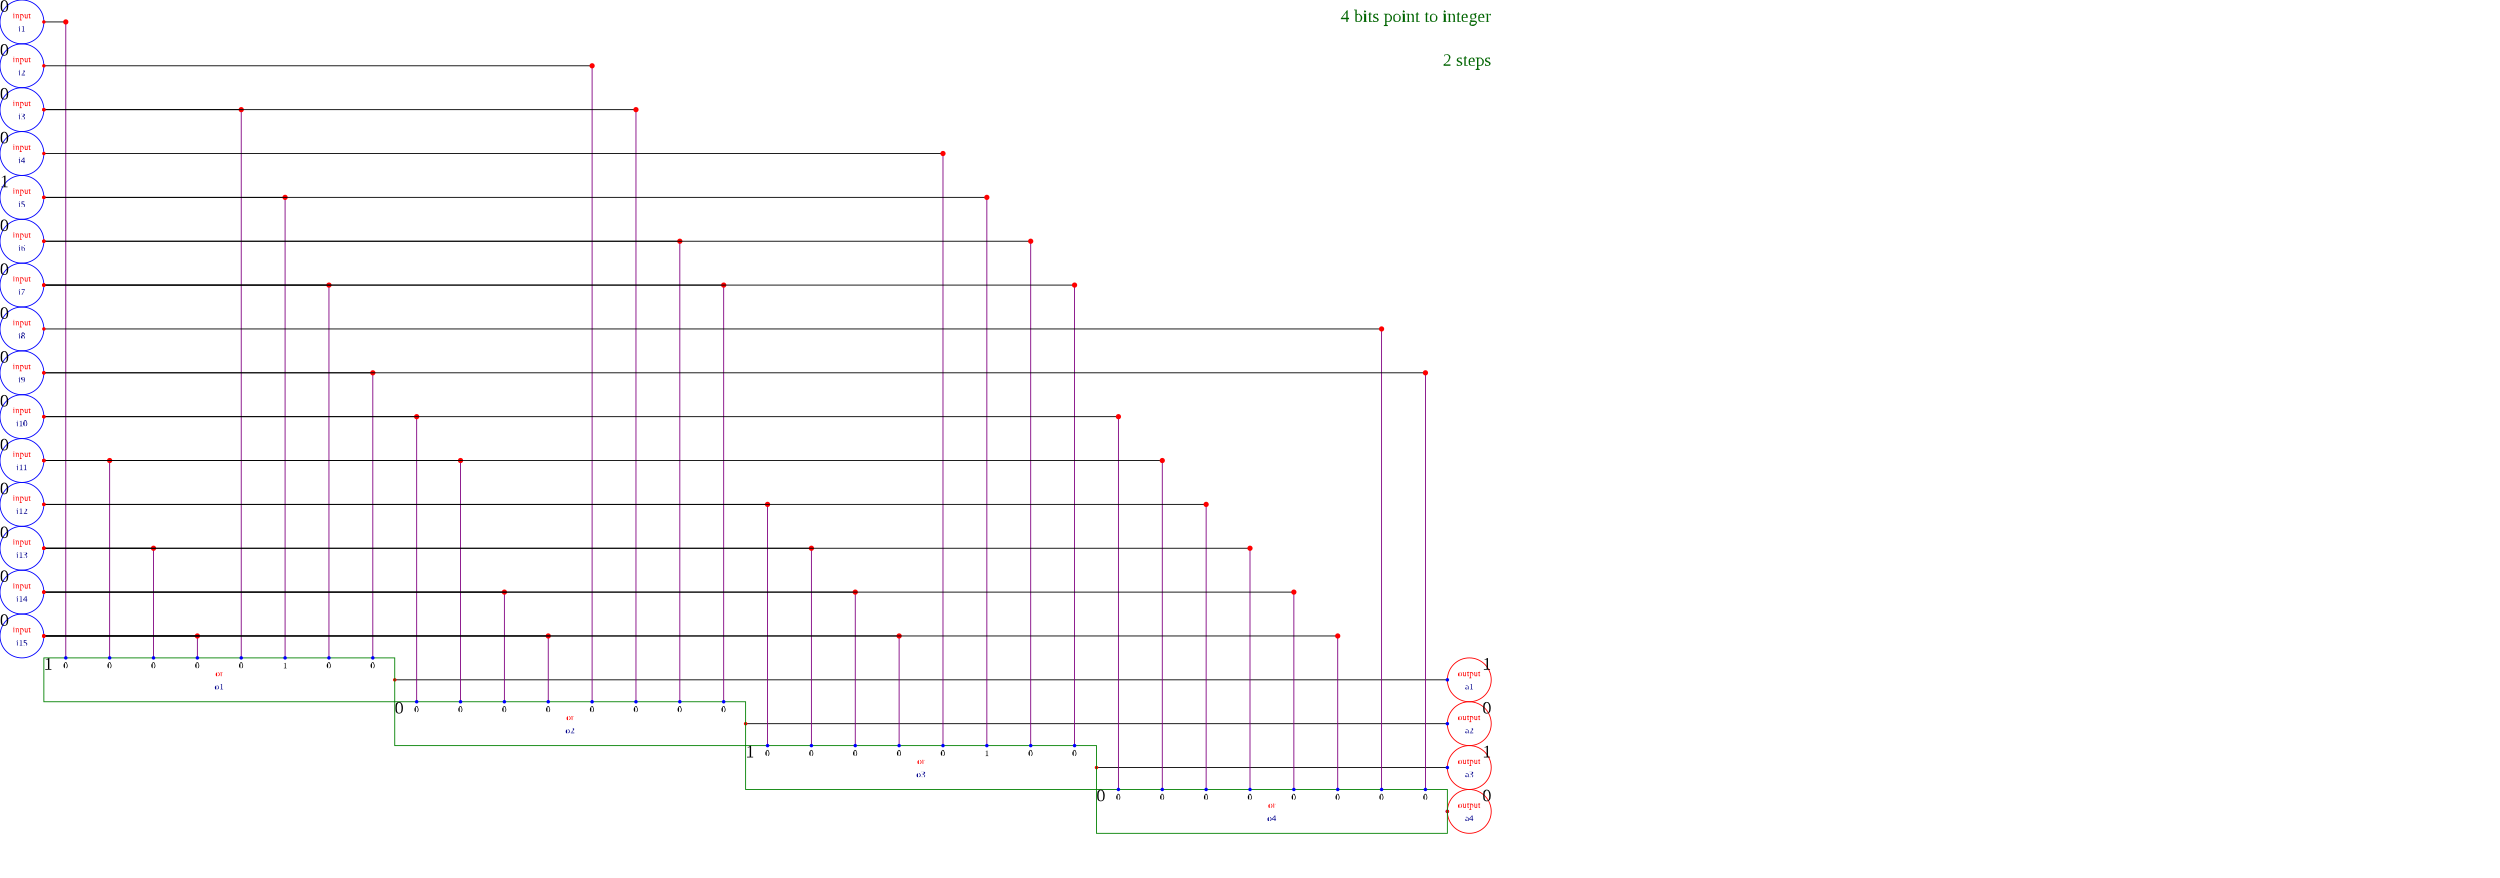
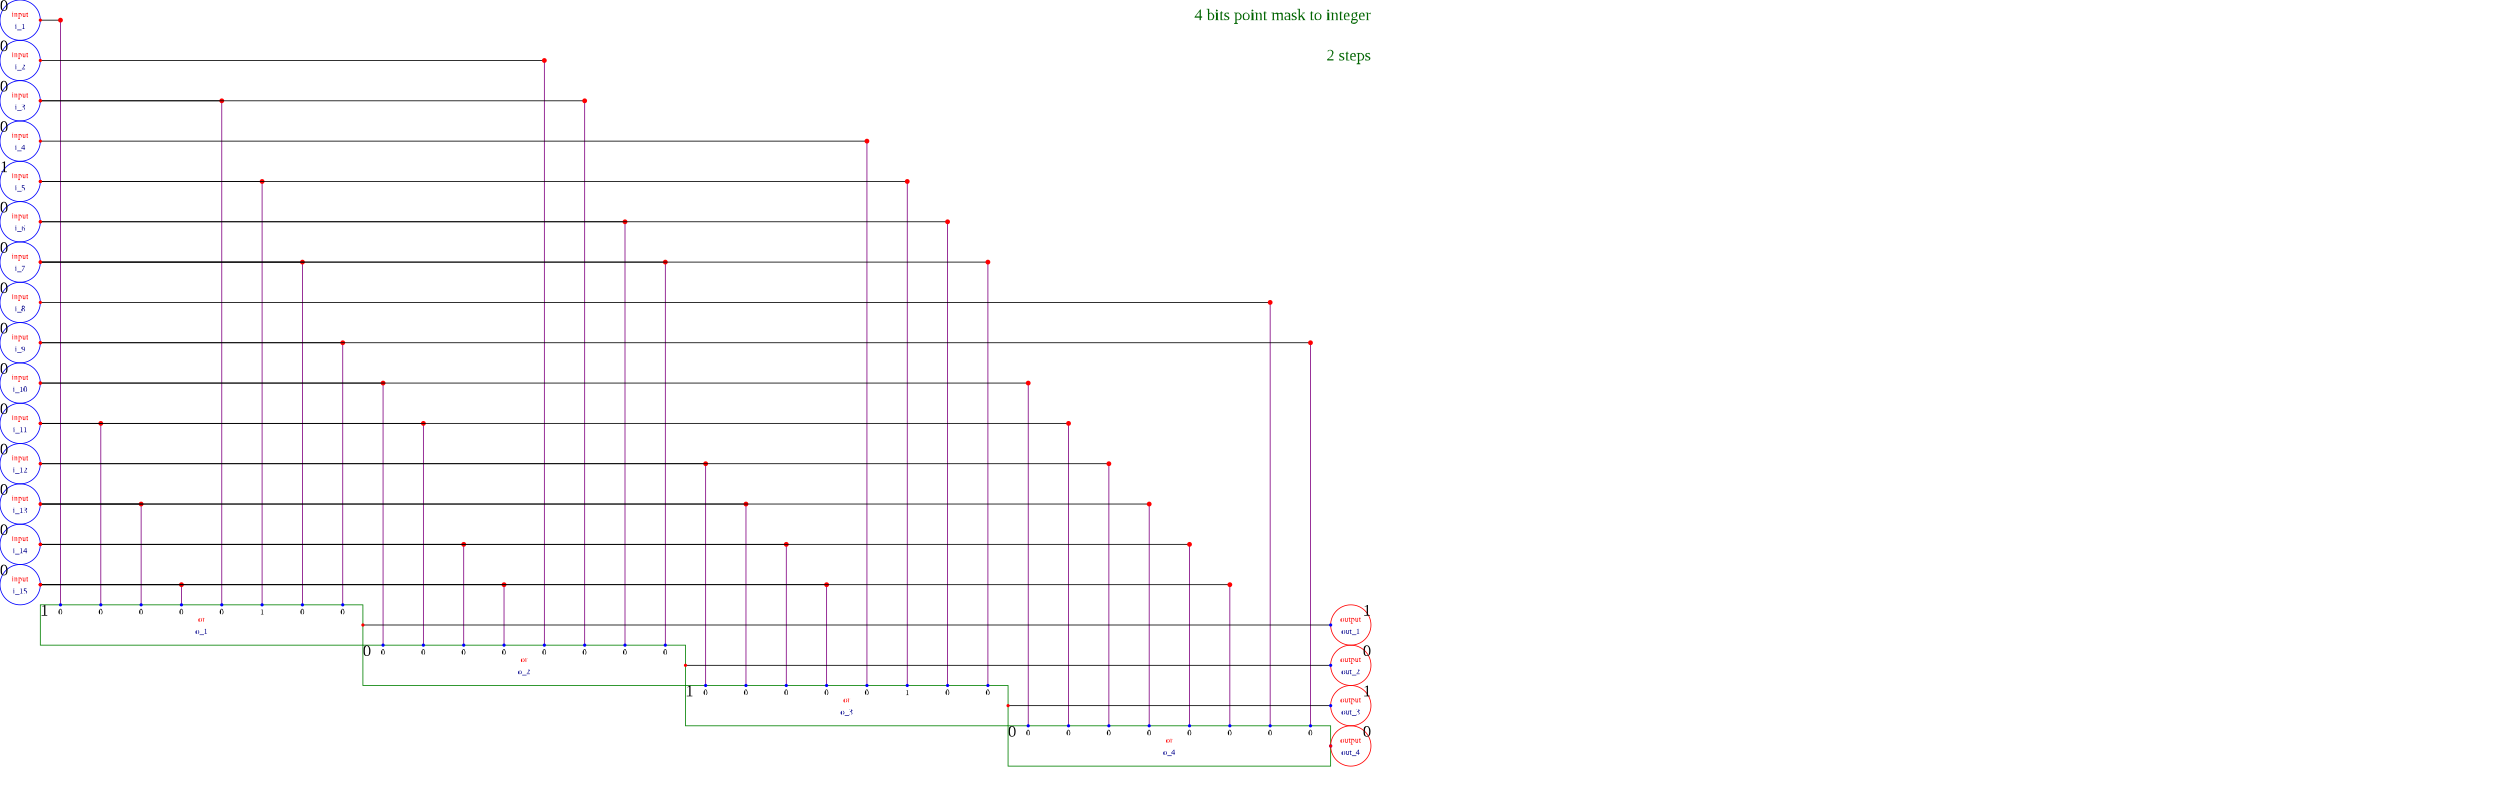
- <svg xmlns="http://www.w3.org/2000/svg" height="100%" viewBox="0 0 57 20" width="100%">
-   <text fill="darkGreen" font-size="0.4" stroke-width="0.04" text-anchor="end" x="34" y="0.5">4 bits point to integer</text>
+ <svg xmlns="http://www.w3.org/2000/svg" height="100%" viewBox="0 0 62 20" width="100%">
+   <text fill="darkGreen" font-size="0.4" stroke-width="0.04" text-anchor="end" x="34" y="0.5">4 bits point mask to integer</text>
  <text fill="darkGreen" font-size="0.4" stroke-width="0.04" text-anchor="end" x="34" y="1.5">2 steps</text>
-   <circle cx="33.5" cy="15.5" fill="transparent" font-size="0.2" r="0.5" stroke="red" stroke-width="0.02" />
-   <text dominant-baseline="hanging" fill="black" font-size="0.4" stroke-width="0.04" text-anchor="end" x="34" y="15">1</text>
-   <text dominant-baseline="auto" fill="red" font-size="0.2" stroke-width="0.02" text-anchor="middle" x="33.5" y="15.417">output</text>
-   <text dominant-baseline="hanging" fill="darkblue" font-size="0.2" stroke-width="0.02" text-anchor="middle" x="33.5" y="15.583">a1</text>
-   <line font-size="0.2" stroke="black" stroke-width="0.02" x1="9" x2="33" y1="15.5" y2="15.5" />
-   <circle cx="33" cy="15.5" fill="blue" font-size="0.2" r="0.04" stroke-width="0.02" />
-   <circle cx="9" cy="15.5" fill="red" font-size="0.2" r="0.04" stroke-width="0.02" />
-   <circle cx="33.5" cy="16.5" fill="transparent" font-size="0.2" r="0.5" stroke="red" stroke-width="0.02" />
-   <text dominant-baseline="hanging" fill="black" font-size="0.4" stroke-width="0.04" text-anchor="end" x="34" y="16">0</text>
-   <text dominant-baseline="auto" fill="red" font-size="0.2" stroke-width="0.02" text-anchor="middle" x="33.5" y="16.417">output</text>
-   <text dominant-baseline="hanging" fill="darkblue" font-size="0.2" stroke-width="0.02" text-anchor="middle" x="33.5" y="16.583">a2</text>
-   <line font-size="0.2" stroke="black" stroke-width="0.02" x1="17" x2="33" y1="16.5" y2="16.5" />
-   <circle cx="33" cy="16.5" fill="blue" font-size="0.2" r="0.04" stroke-width="0.02" />
-   <circle cx="17" cy="16.5" fill="red" font-size="0.2" r="0.04" stroke-width="0.02" />
-   <circle cx="33.5" cy="17.5" fill="transparent" font-size="0.2" r="0.5" stroke="red" stroke-width="0.02" />
-   <text dominant-baseline="hanging" fill="black" font-size="0.4" stroke-width="0.04" text-anchor="end" x="34" y="17">1</text>
-   <text dominant-baseline="auto" fill="red" font-size="0.2" stroke-width="0.02" text-anchor="middle" x="33.5" y="17.417">output</text>
-   <text dominant-baseline="hanging" fill="darkblue" font-size="0.2" stroke-width="0.02" text-anchor="middle" x="33.5" y="17.583">a3</text>
-   <line font-size="0.2" stroke="black" stroke-width="0.02" x1="25" x2="33" y1="17.5" y2="17.5" />
-   <circle cx="33" cy="17.5" fill="blue" font-size="0.2" r="0.04" stroke-width="0.02" />
-   <circle cx="25" cy="17.5" fill="red" font-size="0.2" r="0.04" stroke-width="0.02" />
-   <circle cx="33.5" cy="18.5" fill="transparent" font-size="0.2" r="0.5" stroke="red" stroke-width="0.02" />
-   <text dominant-baseline="hanging" fill="black" font-size="0.4" stroke-width="0.04" text-anchor="end" x="34" y="18">0</text>
-   <text dominant-baseline="auto" fill="red" font-size="0.2" stroke-width="0.02" text-anchor="middle" x="33.5" y="18.417">output</text>
-   <text dominant-baseline="hanging" fill="darkblue" font-size="0.2" stroke-width="0.02" text-anchor="middle" x="33.5" y="18.583">a4</text>
-   <line font-size="0.2" stroke="black" stroke-width="0.02" x1="33" x2="33" y1="18.5" y2="18.5" />
-   <circle cx="33" cy="18.5" fill="blue" font-size="0.2" r="0.04" stroke-width="0.02" />
-   <circle cx="33" cy="18.5" fill="red" font-size="0.2" r="0.04" stroke-width="0.02" />
  <circle cx="0.5" cy="0.5" fill="transparent" font-size="0.2" r="0.5" stroke="blue" stroke-width="0.02" />
  <text dominant-baseline="hanging" fill="black" font-size="0.4" stroke-width="0.04" text-anchor="start" x="0" y="0">0</text>
  <text dominant-baseline="auto" fill="red" font-size="0.2" stroke-width="0.02" text-anchor="middle" x="0.5" y="0.417">input</text>
-   <text dominant-baseline="hanging" fill="darkblue" font-size="0.2" stroke-width="0.02" text-anchor="middle" x="0.5" y="0.583">i1</text>
+   <text dominant-baseline="hanging" fill="darkblue" font-size="0.2" stroke-width="0.02" text-anchor="middle" x="0.5" y="0.583">i_1</text>
  <circle cx="0.5" cy="9.5" fill="transparent" font-size="0.2" r="0.5" stroke="blue" stroke-width="0.02" />
  <text dominant-baseline="hanging" fill="black" font-size="0.4" stroke-width="0.04" text-anchor="start" x="0" y="9">0</text>
  <text dominant-baseline="auto" fill="red" font-size="0.2" stroke-width="0.02" text-anchor="middle" x="0.5" y="9.417">input</text>
-   <text dominant-baseline="hanging" fill="darkblue" font-size="0.2" stroke-width="0.02" text-anchor="middle" x="0.5" y="9.583">i10</text>
+   <text dominant-baseline="hanging" fill="darkblue" font-size="0.2" stroke-width="0.02" text-anchor="middle" x="0.5" y="9.583">i_10</text>
  <circle cx="0.5" cy="10.5" fill="transparent" font-size="0.2" r="0.5" stroke="blue" stroke-width="0.02" />
  <text dominant-baseline="hanging" fill="black" font-size="0.4" stroke-width="0.04" text-anchor="start" x="0" y="10">0</text>
  <text dominant-baseline="auto" fill="red" font-size="0.2" stroke-width="0.02" text-anchor="middle" x="0.5" y="10.417">input</text>
-   <text dominant-baseline="hanging" fill="darkblue" font-size="0.2" stroke-width="0.02" text-anchor="middle" x="0.5" y="10.583">i11</text>
+   <text dominant-baseline="hanging" fill="darkblue" font-size="0.2" stroke-width="0.02" text-anchor="middle" x="0.5" y="10.583">i_11</text>
  <circle cx="0.5" cy="11.5" fill="transparent" font-size="0.2" r="0.5" stroke="blue" stroke-width="0.02" />
  <text dominant-baseline="hanging" fill="black" font-size="0.4" stroke-width="0.04" text-anchor="start" x="0" y="11">0</text>
  <text dominant-baseline="auto" fill="red" font-size="0.2" stroke-width="0.02" text-anchor="middle" x="0.5" y="11.417">input</text>
-   <text dominant-baseline="hanging" fill="darkblue" font-size="0.2" stroke-width="0.02" text-anchor="middle" x="0.5" y="11.583">i12</text>
+   <text dominant-baseline="hanging" fill="darkblue" font-size="0.2" stroke-width="0.02" text-anchor="middle" x="0.5" y="11.583">i_12</text>
  <circle cx="0.5" cy="12.5" fill="transparent" font-size="0.2" r="0.5" stroke="blue" stroke-width="0.02" />
  <text dominant-baseline="hanging" fill="black" font-size="0.4" stroke-width="0.04" text-anchor="start" x="0" y="12">0</text>
  <text dominant-baseline="auto" fill="red" font-size="0.2" stroke-width="0.02" text-anchor="middle" x="0.5" y="12.417">input</text>
-   <text dominant-baseline="hanging" fill="darkblue" font-size="0.2" stroke-width="0.02" text-anchor="middle" x="0.5" y="12.583">i13</text>
+   <text dominant-baseline="hanging" fill="darkblue" font-size="0.2" stroke-width="0.02" text-anchor="middle" x="0.5" y="12.583">i_13</text>
  <circle cx="0.5" cy="13.5" fill="transparent" font-size="0.2" r="0.5" stroke="blue" stroke-width="0.02" />
  <text dominant-baseline="hanging" fill="black" font-size="0.4" stroke-width="0.04" text-anchor="start" x="0" y="13">0</text>
  <text dominant-baseline="auto" fill="red" font-size="0.2" stroke-width="0.02" text-anchor="middle" x="0.5" y="13.417">input</text>
-   <text dominant-baseline="hanging" fill="darkblue" font-size="0.2" stroke-width="0.02" text-anchor="middle" x="0.5" y="13.583">i14</text>
+   <text dominant-baseline="hanging" fill="darkblue" font-size="0.2" stroke-width="0.02" text-anchor="middle" x="0.5" y="13.583">i_14</text>
  <circle cx="0.5" cy="14.5" fill="transparent" font-size="0.2" r="0.5" stroke="blue" stroke-width="0.02" />
  <text dominant-baseline="hanging" fill="black" font-size="0.4" stroke-width="0.04" text-anchor="start" x="0" y="14">0</text>
  <text dominant-baseline="auto" fill="red" font-size="0.2" stroke-width="0.02" text-anchor="middle" x="0.5" y="14.417">input</text>
-   <text dominant-baseline="hanging" fill="darkblue" font-size="0.2" stroke-width="0.02" text-anchor="middle" x="0.5" y="14.583">i15</text>
+   <text dominant-baseline="hanging" fill="darkblue" font-size="0.2" stroke-width="0.02" text-anchor="middle" x="0.5" y="14.583">i_15</text>
  <circle cx="0.5" cy="1.5" fill="transparent" font-size="0.2" r="0.5" stroke="blue" stroke-width="0.02" />
  <text dominant-baseline="hanging" fill="black" font-size="0.4" stroke-width="0.04" text-anchor="start" x="0" y="1">0</text>
  <text dominant-baseline="auto" fill="red" font-size="0.2" stroke-width="0.02" text-anchor="middle" x="0.5" y="1.417">input</text>
-   <text dominant-baseline="hanging" fill="darkblue" font-size="0.2" stroke-width="0.02" text-anchor="middle" x="0.5" y="1.583">i2</text>
+   <text dominant-baseline="hanging" fill="darkblue" font-size="0.2" stroke-width="0.02" text-anchor="middle" x="0.5" y="1.583">i_2</text>
  <circle cx="0.5" cy="2.5" fill="transparent" font-size="0.2" r="0.5" stroke="blue" stroke-width="0.02" />
  <text dominant-baseline="hanging" fill="black" font-size="0.4" stroke-width="0.04" text-anchor="start" x="0" y="2">0</text>
  <text dominant-baseline="auto" fill="red" font-size="0.2" stroke-width="0.02" text-anchor="middle" x="0.5" y="2.417">input</text>
-   <text dominant-baseline="hanging" fill="darkblue" font-size="0.2" stroke-width="0.02" text-anchor="middle" x="0.5" y="2.583">i3</text>
+   <text dominant-baseline="hanging" fill="darkblue" font-size="0.2" stroke-width="0.02" text-anchor="middle" x="0.5" y="2.583">i_3</text>
  <circle cx="0.5" cy="3.5" fill="transparent" font-size="0.2" r="0.5" stroke="blue" stroke-width="0.02" />
  <text dominant-baseline="hanging" fill="black" font-size="0.4" stroke-width="0.04" text-anchor="start" x="0" y="3">0</text>
  <text dominant-baseline="auto" fill="red" font-size="0.2" stroke-width="0.02" text-anchor="middle" x="0.5" y="3.417">input</text>
-   <text dominant-baseline="hanging" fill="darkblue" font-size="0.2" stroke-width="0.02" text-anchor="middle" x="0.5" y="3.583">i4</text>
+   <text dominant-baseline="hanging" fill="darkblue" font-size="0.2" stroke-width="0.02" text-anchor="middle" x="0.5" y="3.583">i_4</text>
  <circle cx="0.5" cy="4.5" fill="transparent" font-size="0.2" r="0.5" stroke="blue" stroke-width="0.02" />
  <text dominant-baseline="hanging" fill="black" font-size="0.4" stroke-width="0.04" text-anchor="start" x="0" y="4">1</text>
  <text dominant-baseline="auto" fill="red" font-size="0.2" stroke-width="0.02" text-anchor="middle" x="0.5" y="4.417">input</text>
-   <text dominant-baseline="hanging" fill="darkblue" font-size="0.2" stroke-width="0.02" text-anchor="middle" x="0.5" y="4.583">i5</text>
+   <text dominant-baseline="hanging" fill="darkblue" font-size="0.2" stroke-width="0.02" text-anchor="middle" x="0.5" y="4.583">i_5</text>
  <circle cx="0.5" cy="5.5" fill="transparent" font-size="0.2" r="0.5" stroke="blue" stroke-width="0.02" />
  <text dominant-baseline="hanging" fill="black" font-size="0.4" stroke-width="0.04" text-anchor="start" x="0" y="5">0</text>
  <text dominant-baseline="auto" fill="red" font-size="0.2" stroke-width="0.02" text-anchor="middle" x="0.5" y="5.417">input</text>
-   <text dominant-baseline="hanging" fill="darkblue" font-size="0.2" stroke-width="0.02" text-anchor="middle" x="0.5" y="5.583">i6</text>
+   <text dominant-baseline="hanging" fill="darkblue" font-size="0.2" stroke-width="0.02" text-anchor="middle" x="0.5" y="5.583">i_6</text>
  <circle cx="0.5" cy="6.5" fill="transparent" font-size="0.2" r="0.5" stroke="blue" stroke-width="0.02" />
  <text dominant-baseline="hanging" fill="black" font-size="0.4" stroke-width="0.04" text-anchor="start" x="0" y="6">0</text>
  <text dominant-baseline="auto" fill="red" font-size="0.2" stroke-width="0.02" text-anchor="middle" x="0.5" y="6.417">input</text>
-   <text dominant-baseline="hanging" fill="darkblue" font-size="0.2" stroke-width="0.02" text-anchor="middle" x="0.5" y="6.583">i7</text>
+   <text dominant-baseline="hanging" fill="darkblue" font-size="0.2" stroke-width="0.02" text-anchor="middle" x="0.5" y="6.583">i_7</text>
  <circle cx="0.5" cy="7.5" fill="transparent" font-size="0.2" r="0.5" stroke="blue" stroke-width="0.02" />
  <text dominant-baseline="hanging" fill="black" font-size="0.4" stroke-width="0.04" text-anchor="start" x="0" y="7">0</text>
  <text dominant-baseline="auto" fill="red" font-size="0.2" stroke-width="0.02" text-anchor="middle" x="0.5" y="7.417">input</text>
-   <text dominant-baseline="hanging" fill="darkblue" font-size="0.2" stroke-width="0.02" text-anchor="middle" x="0.5" y="7.583">i8</text>
+   <text dominant-baseline="hanging" fill="darkblue" font-size="0.2" stroke-width="0.02" text-anchor="middle" x="0.5" y="7.583">i_8</text>
  <circle cx="0.5" cy="8.5" fill="transparent" font-size="0.2" r="0.5" stroke="blue" stroke-width="0.02" />
  <text dominant-baseline="hanging" fill="black" font-size="0.4" stroke-width="0.04" text-anchor="start" x="0" y="8">0</text>
  <text dominant-baseline="auto" fill="red" font-size="0.2" stroke-width="0.02" text-anchor="middle" x="0.5" y="8.417">input</text>
-   <text dominant-baseline="hanging" fill="darkblue" font-size="0.2" stroke-width="0.02" text-anchor="middle" x="0.5" y="8.583">i9</text>
+   <text dominant-baseline="hanging" fill="darkblue" font-size="0.2" stroke-width="0.02" text-anchor="middle" x="0.5" y="8.583">i_9</text>
  <rect fill="transparent" font-size="0.2" height="1" stroke="green" stroke-width="0.02" width="8" x="1" y="15" />
  <text dominant-baseline="hanging" fill="black" font-size="0.4" stroke-width="0.04" text-anchor="start" x="1" y="15">1</text>
  <text dominant-baseline="auto" fill="red" font-size="0.2" stroke-width="0.02" text-anchor="middle" x="5" y="15.417">or</text>
-   <text dominant-baseline="hanging" fill="darkblue" font-size="0.2" stroke-width="0.02" text-anchor="middle" x="5" y="15.583">o1</text>
+   <text dominant-baseline="hanging" fill="darkblue" font-size="0.2" stroke-width="0.02" text-anchor="middle" x="5" y="15.583">o_1</text>
  <line font-size="0.2" stroke="black" stroke-width="0.02" x1="1" x2="1.5" y1="0.5" y2="0.5" />
  <line font-size="0.2" stroke="purple" stroke-width="0.02" x1="1.5" x2="1.5" y1="0.5" y2="15" />
  <circle cx="1.5" cy="0.5" fill="red" font-size="0.2" r="0.06" stroke-width="0.02" />
  <circle cx="1.5" cy="15" fill="blue" font-size="0.2" r="0.04" stroke-width="0.02" />
  <circle cx="1" cy="0.5" fill="red" font-size="0.2" r="0.04" stroke-width="0.02" />
  <text dominant-baseline="hanging" fill="black" font-size="0.2" stroke-width="0.02" text-anchor="middle" x="1.5" y="15.1">0</text>
  <line font-size="0.2" stroke="black" stroke-width="0.02" x1="1" x2="2.5" y1="10.5" y2="10.5" />
  <line font-size="0.2" stroke="purple" stroke-width="0.02" x1="2.5" x2="2.5" y1="10.5" y2="15" />
  <circle cx="2.5" cy="10.5" fill="red" font-size="0.2" r="0.06" stroke-width="0.02" />
  <circle cx="2.5" cy="15" fill="blue" font-size="0.2" r="0.04" stroke-width="0.02" />
  <circle cx="1" cy="10.5" fill="red" font-size="0.2" r="0.04" stroke-width="0.02" />
  <text dominant-baseline="hanging" fill="black" font-size="0.2" stroke-width="0.02" text-anchor="middle" x="2.5" y="15.1">0</text>
  <line font-size="0.2" stroke="black" stroke-width="0.02" x1="1" x2="3.5" y1="12.5" y2="12.5" />
  <line font-size="0.2" stroke="purple" stroke-width="0.02" x1="3.5" x2="3.5" y1="12.5" y2="15" />
  <circle cx="3.5" cy="12.5" fill="red" font-size="0.2" r="0.06" stroke-width="0.02" />
  <circle cx="3.5" cy="15" fill="blue" font-size="0.2" r="0.04" stroke-width="0.02" />
  <circle cx="1" cy="12.5" fill="red" font-size="0.2" r="0.04" stroke-width="0.02" />
  <text dominant-baseline="hanging" fill="black" font-size="0.2" stroke-width="0.02" text-anchor="middle" x="3.5" y="15.1">0</text>
  <line font-size="0.2" stroke="black" stroke-width="0.02" x1="1" x2="4.5" y1="14.5" y2="14.5" />
  <line font-size="0.2" stroke="purple" stroke-width="0.02" x1="4.5" x2="4.5" y1="14.5" y2="15" />
  <circle cx="4.5" cy="14.5" fill="red" font-size="0.2" r="0.06" stroke-width="0.02" />
  <circle cx="4.5" cy="15" fill="blue" font-size="0.2" r="0.04" stroke-width="0.02" />
  <circle cx="1" cy="14.5" fill="red" font-size="0.2" r="0.04" stroke-width="0.02" />
  <text dominant-baseline="hanging" fill="black" font-size="0.2" stroke-width="0.02" text-anchor="middle" x="4.5" y="15.1">0</text>
  <line font-size="0.2" stroke="black" stroke-width="0.02" x1="1" x2="5.5" y1="2.5" y2="2.5" />
  <line font-size="0.2" stroke="purple" stroke-width="0.02" x1="5.5" x2="5.5" y1="2.5" y2="15" />
  <circle cx="5.5" cy="2.5" fill="red" font-size="0.2" r="0.06" stroke-width="0.02" />
  <circle cx="5.5" cy="15" fill="blue" font-size="0.2" r="0.04" stroke-width="0.02" />
  <circle cx="1" cy="2.5" fill="red" font-size="0.2" r="0.04" stroke-width="0.02" />
  <text dominant-baseline="hanging" fill="black" font-size="0.2" stroke-width="0.02" text-anchor="middle" x="5.5" y="15.1">0</text>
  <line font-size="0.2" stroke="black" stroke-width="0.02" x1="1" x2="6.5" y1="4.5" y2="4.5" />
  <line font-size="0.2" stroke="purple" stroke-width="0.02" x1="6.5" x2="6.5" y1="4.5" y2="15" />
  <circle cx="6.5" cy="4.5" fill="red" font-size="0.2" r="0.06" stroke-width="0.02" />
  <circle cx="6.5" cy="15" fill="blue" font-size="0.2" r="0.04" stroke-width="0.02" />
  <circle cx="1" cy="4.5" fill="red" font-size="0.2" r="0.04" stroke-width="0.02" />
  <text dominant-baseline="hanging" fill="black" font-size="0.2" stroke-width="0.02" text-anchor="middle" x="6.5" y="15.1">1</text>
  <line font-size="0.2" stroke="black" stroke-width="0.02" x1="1" x2="7.5" y1="6.5" y2="6.5" />
  <line font-size="0.2" stroke="purple" stroke-width="0.02" x1="7.5" x2="7.5" y1="6.5" y2="15" />
  <circle cx="7.5" cy="6.5" fill="red" font-size="0.2" r="0.06" stroke-width="0.02" />
  <circle cx="7.5" cy="15" fill="blue" font-size="0.2" r="0.04" stroke-width="0.02" />
  <circle cx="1" cy="6.5" fill="red" font-size="0.2" r="0.04" stroke-width="0.02" />
  <text dominant-baseline="hanging" fill="black" font-size="0.2" stroke-width="0.02" text-anchor="middle" x="7.5" y="15.1">0</text>
  <line font-size="0.2" stroke="black" stroke-width="0.02" x1="1" x2="8.5" y1="8.5" y2="8.5" />
  <line font-size="0.2" stroke="purple" stroke-width="0.02" x1="8.5" x2="8.5" y1="8.5" y2="15" />
  <circle cx="8.5" cy="8.5" fill="red" font-size="0.2" r="0.06" stroke-width="0.02" />
  <circle cx="8.5" cy="15" fill="blue" font-size="0.2" r="0.04" stroke-width="0.02" />
  <circle cx="1" cy="8.5" fill="red" font-size="0.2" r="0.04" stroke-width="0.02" />
  <text dominant-baseline="hanging" fill="black" font-size="0.2" stroke-width="0.02" text-anchor="middle" x="8.5" y="15.1">0</text>
  <rect fill="transparent" font-size="0.2" height="1" stroke="green" stroke-width="0.02" width="8" x="9" y="16" />
  <text dominant-baseline="hanging" fill="black" font-size="0.4" stroke-width="0.04" text-anchor="start" x="9" y="16">0</text>
  <text dominant-baseline="auto" fill="red" font-size="0.2" stroke-width="0.02" text-anchor="middle" x="13" y="16.417">or</text>
-   <text dominant-baseline="hanging" fill="darkblue" font-size="0.2" stroke-width="0.02" text-anchor="middle" x="13" y="16.583">o2</text>
+   <text dominant-baseline="hanging" fill="darkblue" font-size="0.2" stroke-width="0.02" text-anchor="middle" x="13" y="16.583">o_2</text>
  <line font-size="0.2" stroke="black" stroke-width="0.02" x1="1" x2="9.5" y1="9.5" y2="9.5" />
  <line font-size="0.2" stroke="purple" stroke-width="0.02" x1="9.5" x2="9.5" y1="9.5" y2="16" />
  <circle cx="9.5" cy="9.5" fill="red" font-size="0.2" r="0.06" stroke-width="0.02" />
  <circle cx="9.5" cy="16" fill="blue" font-size="0.2" r="0.04" stroke-width="0.02" />
  <circle cx="1" cy="9.5" fill="red" font-size="0.2" r="0.04" stroke-width="0.02" />
  <text dominant-baseline="hanging" fill="black" font-size="0.2" stroke-width="0.02" text-anchor="middle" x="9.5" y="16.1">0</text>
  <line font-size="0.2" stroke="black" stroke-width="0.02" x1="1" x2="10.5" y1="10.5" y2="10.5" />
  <line font-size="0.2" stroke="purple" stroke-width="0.02" x1="10.5" x2="10.5" y1="10.5" y2="16" />
  <circle cx="10.5" cy="10.5" fill="red" font-size="0.2" r="0.06" stroke-width="0.02" />
  <circle cx="10.5" cy="16" fill="blue" font-size="0.2" r="0.04" stroke-width="0.02" />
  <circle cx="1" cy="10.5" fill="red" font-size="0.2" r="0.04" stroke-width="0.02" />
  <text dominant-baseline="hanging" fill="black" font-size="0.2" stroke-width="0.02" text-anchor="middle" x="10.5" y="16.1">0</text>
  <line font-size="0.2" stroke="black" stroke-width="0.02" x1="1" x2="11.5" y1="13.5" y2="13.5" />
  <line font-size="0.2" stroke="purple" stroke-width="0.02" x1="11.5" x2="11.5" y1="13.5" y2="16" />
  <circle cx="11.5" cy="13.5" fill="red" font-size="0.2" r="0.06" stroke-width="0.02" />
  <circle cx="11.5" cy="16" fill="blue" font-size="0.2" r="0.04" stroke-width="0.02" />
  <circle cx="1" cy="13.5" fill="red" font-size="0.2" r="0.04" stroke-width="0.02" />
  <text dominant-baseline="hanging" fill="black" font-size="0.2" stroke-width="0.02" text-anchor="middle" x="11.5" y="16.1">0</text>
  <line font-size="0.2" stroke="black" stroke-width="0.02" x1="1" x2="12.5" y1="14.5" y2="14.5" />
  <line font-size="0.2" stroke="purple" stroke-width="0.02" x1="12.5" x2="12.5" y1="14.5" y2="16" />
  <circle cx="12.5" cy="14.5" fill="red" font-size="0.2" r="0.06" stroke-width="0.02" />
  <circle cx="12.5" cy="16" fill="blue" font-size="0.2" r="0.04" stroke-width="0.02" />
  <circle cx="1" cy="14.5" fill="red" font-size="0.2" r="0.04" stroke-width="0.02" />
  <text dominant-baseline="hanging" fill="black" font-size="0.2" stroke-width="0.02" text-anchor="middle" x="12.5" y="16.1">0</text>
  <line font-size="0.2" stroke="black" stroke-width="0.02" x1="1" x2="13.5" y1="1.5" y2="1.5" />
  <line font-size="0.2" stroke="purple" stroke-width="0.02" x1="13.5" x2="13.5" y1="1.5" y2="16" />
  <circle cx="13.5" cy="1.5" fill="red" font-size="0.2" r="0.06" stroke-width="0.02" />
  <circle cx="13.5" cy="16" fill="blue" font-size="0.2" r="0.04" stroke-width="0.02" />
  <circle cx="1" cy="1.5" fill="red" font-size="0.2" r="0.04" stroke-width="0.02" />
  <text dominant-baseline="hanging" fill="black" font-size="0.2" stroke-width="0.02" text-anchor="middle" x="13.5" y="16.1">0</text>
  <line font-size="0.2" stroke="black" stroke-width="0.02" x1="1" x2="14.5" y1="2.5" y2="2.5" />
  <line font-size="0.2" stroke="purple" stroke-width="0.02" x1="14.5" x2="14.5" y1="2.5" y2="16" />
  <circle cx="14.5" cy="2.5" fill="red" font-size="0.2" r="0.06" stroke-width="0.02" />
  <circle cx="14.5" cy="16" fill="blue" font-size="0.2" r="0.04" stroke-width="0.02" />
  <circle cx="1" cy="2.5" fill="red" font-size="0.2" r="0.04" stroke-width="0.02" />
  <text dominant-baseline="hanging" fill="black" font-size="0.2" stroke-width="0.02" text-anchor="middle" x="14.5" y="16.1">0</text>
  <line font-size="0.2" stroke="black" stroke-width="0.02" x1="1" x2="15.5" y1="5.5" y2="5.5" />
  <line font-size="0.2" stroke="purple" stroke-width="0.02" x1="15.5" x2="15.5" y1="5.5" y2="16" />
  <circle cx="15.5" cy="5.5" fill="red" font-size="0.2" r="0.06" stroke-width="0.02" />
  <circle cx="15.5" cy="16" fill="blue" font-size="0.2" r="0.04" stroke-width="0.02" />
  <circle cx="1" cy="5.5" fill="red" font-size="0.2" r="0.04" stroke-width="0.02" />
  <text dominant-baseline="hanging" fill="black" font-size="0.2" stroke-width="0.02" text-anchor="middle" x="15.5" y="16.1">0</text>
  <line font-size="0.2" stroke="black" stroke-width="0.02" x1="1" x2="16.5" y1="6.5" y2="6.5" />
  <line font-size="0.2" stroke="purple" stroke-width="0.02" x1="16.5" x2="16.5" y1="6.5" y2="16" />
  <circle cx="16.5" cy="6.5" fill="red" font-size="0.2" r="0.06" stroke-width="0.02" />
  <circle cx="16.5" cy="16" fill="blue" font-size="0.2" r="0.04" stroke-width="0.02" />
  <circle cx="1" cy="6.5" fill="red" font-size="0.2" r="0.04" stroke-width="0.02" />
  <text dominant-baseline="hanging" fill="black" font-size="0.2" stroke-width="0.02" text-anchor="middle" x="16.5" y="16.1">0</text>
  <rect fill="transparent" font-size="0.2" height="1" stroke="green" stroke-width="0.02" width="8" x="17" y="17" />
  <text dominant-baseline="hanging" fill="black" font-size="0.4" stroke-width="0.04" text-anchor="start" x="17" y="17">1</text>
  <text dominant-baseline="auto" fill="red" font-size="0.2" stroke-width="0.02" text-anchor="middle" x="21" y="17.417">or</text>
-   <text dominant-baseline="hanging" fill="darkblue" font-size="0.2" stroke-width="0.02" text-anchor="middle" x="21" y="17.583">o3</text>
+   <text dominant-baseline="hanging" fill="darkblue" font-size="0.2" stroke-width="0.02" text-anchor="middle" x="21" y="17.583">o_3</text>
  <line font-size="0.2" stroke="black" stroke-width="0.02" x1="1" x2="17.5" y1="11.5" y2="11.5" />
  <line font-size="0.2" stroke="purple" stroke-width="0.02" x1="17.5" x2="17.5" y1="11.5" y2="17" />
  <circle cx="17.5" cy="11.5" fill="red" font-size="0.2" r="0.06" stroke-width="0.02" />
  <circle cx="17.5" cy="17" fill="blue" font-size="0.2" r="0.04" stroke-width="0.02" />
  <circle cx="1" cy="11.5" fill="red" font-size="0.2" r="0.04" stroke-width="0.02" />
  <text dominant-baseline="hanging" fill="black" font-size="0.2" stroke-width="0.02" text-anchor="middle" x="17.5" y="17.1">0</text>
  <line font-size="0.2" stroke="black" stroke-width="0.02" x1="1" x2="18.5" y1="12.5" y2="12.5" />
  <line font-size="0.2" stroke="purple" stroke-width="0.02" x1="18.5" x2="18.5" y1="12.5" y2="17" />
  <circle cx="18.5" cy="12.5" fill="red" font-size="0.2" r="0.06" stroke-width="0.02" />
  <circle cx="18.5" cy="17" fill="blue" font-size="0.2" r="0.04" stroke-width="0.02" />
  <circle cx="1" cy="12.5" fill="red" font-size="0.2" r="0.04" stroke-width="0.02" />
  <text dominant-baseline="hanging" fill="black" font-size="0.2" stroke-width="0.02" text-anchor="middle" x="18.5" y="17.1">0</text>
  <line font-size="0.2" stroke="black" stroke-width="0.02" x1="1" x2="19.5" y1="13.5" y2="13.5" />
  <line font-size="0.2" stroke="purple" stroke-width="0.02" x1="19.5" x2="19.5" y1="13.5" y2="17" />
  <circle cx="19.5" cy="13.5" fill="red" font-size="0.2" r="0.06" stroke-width="0.02" />
  <circle cx="19.5" cy="17" fill="blue" font-size="0.2" r="0.04" stroke-width="0.02" />
  <circle cx="1" cy="13.5" fill="red" font-size="0.2" r="0.04" stroke-width="0.02" />
  <text dominant-baseline="hanging" fill="black" font-size="0.2" stroke-width="0.02" text-anchor="middle" x="19.5" y="17.1">0</text>
  <line font-size="0.2" stroke="black" stroke-width="0.02" x1="1" x2="20.5" y1="14.5" y2="14.5" />
  <line font-size="0.2" stroke="purple" stroke-width="0.02" x1="20.5" x2="20.5" y1="14.5" y2="17" />
  <circle cx="20.5" cy="14.5" fill="red" font-size="0.2" r="0.06" stroke-width="0.02" />
  <circle cx="20.5" cy="17" fill="blue" font-size="0.2" r="0.04" stroke-width="0.02" />
  <circle cx="1" cy="14.5" fill="red" font-size="0.2" r="0.04" stroke-width="0.02" />
  <text dominant-baseline="hanging" fill="black" font-size="0.2" stroke-width="0.02" text-anchor="middle" x="20.5" y="17.1">0</text>
  <line font-size="0.2" stroke="black" stroke-width="0.02" x1="1" x2="21.5" y1="3.5" y2="3.5" />
  <line font-size="0.2" stroke="purple" stroke-width="0.02" x1="21.5" x2="21.5" y1="3.5" y2="17" />
  <circle cx="21.5" cy="3.5" fill="red" font-size="0.2" r="0.06" stroke-width="0.02" />
  <circle cx="21.5" cy="17" fill="blue" font-size="0.2" r="0.04" stroke-width="0.02" />
  <circle cx="1" cy="3.5" fill="red" font-size="0.2" r="0.04" stroke-width="0.02" />
  <text dominant-baseline="hanging" fill="black" font-size="0.2" stroke-width="0.02" text-anchor="middle" x="21.5" y="17.1">0</text>
  <line font-size="0.2" stroke="black" stroke-width="0.02" x1="1" x2="22.5" y1="4.5" y2="4.5" />
  <line font-size="0.2" stroke="purple" stroke-width="0.02" x1="22.5" x2="22.5" y1="4.5" y2="17" />
  <circle cx="22.5" cy="4.5" fill="red" font-size="0.2" r="0.06" stroke-width="0.02" />
  <circle cx="22.5" cy="17" fill="blue" font-size="0.2" r="0.04" stroke-width="0.02" />
  <circle cx="1" cy="4.5" fill="red" font-size="0.2" r="0.04" stroke-width="0.02" />
  <text dominant-baseline="hanging" fill="black" font-size="0.2" stroke-width="0.02" text-anchor="middle" x="22.5" y="17.1">1</text>
  <line font-size="0.2" stroke="black" stroke-width="0.02" x1="1" x2="23.5" y1="5.5" y2="5.5" />
  <line font-size="0.2" stroke="purple" stroke-width="0.02" x1="23.5" x2="23.5" y1="5.5" y2="17" />
  <circle cx="23.5" cy="5.5" fill="red" font-size="0.2" r="0.06" stroke-width="0.02" />
  <circle cx="23.5" cy="17" fill="blue" font-size="0.2" r="0.04" stroke-width="0.02" />
  <circle cx="1" cy="5.5" fill="red" font-size="0.2" r="0.04" stroke-width="0.02" />
  <text dominant-baseline="hanging" fill="black" font-size="0.2" stroke-width="0.02" text-anchor="middle" x="23.5" y="17.1">0</text>
  <line font-size="0.2" stroke="black" stroke-width="0.02" x1="1" x2="24.5" y1="6.5" y2="6.5" />
  <line font-size="0.2" stroke="purple" stroke-width="0.02" x1="24.5" x2="24.5" y1="6.5" y2="17" />
  <circle cx="24.5" cy="6.5" fill="red" font-size="0.2" r="0.06" stroke-width="0.02" />
  <circle cx="24.5" cy="17" fill="blue" font-size="0.2" r="0.04" stroke-width="0.02" />
  <circle cx="1" cy="6.5" fill="red" font-size="0.2" r="0.04" stroke-width="0.02" />
  <text dominant-baseline="hanging" fill="black" font-size="0.2" stroke-width="0.02" text-anchor="middle" x="24.5" y="17.1">0</text>
  <rect fill="transparent" font-size="0.2" height="1" stroke="green" stroke-width="0.02" width="8" x="25" y="18" />
  <text dominant-baseline="hanging" fill="black" font-size="0.4" stroke-width="0.04" text-anchor="start" x="25" y="18">0</text>
  <text dominant-baseline="auto" fill="red" font-size="0.2" stroke-width="0.02" text-anchor="middle" x="29" y="18.417">or</text>
-   <text dominant-baseline="hanging" fill="darkblue" font-size="0.2" stroke-width="0.02" text-anchor="middle" x="29" y="18.583">o4</text>
+   <text dominant-baseline="hanging" fill="darkblue" font-size="0.2" stroke-width="0.02" text-anchor="middle" x="29" y="18.583">o_4</text>
  <line font-size="0.2" stroke="black" stroke-width="0.02" x1="1" x2="25.5" y1="9.5" y2="9.5" />
  <line font-size="0.2" stroke="purple" stroke-width="0.02" x1="25.5" x2="25.5" y1="9.5" y2="18" />
  <circle cx="25.5" cy="9.5" fill="red" font-size="0.2" r="0.06" stroke-width="0.02" />
  <circle cx="25.5" cy="18" fill="blue" font-size="0.2" r="0.04" stroke-width="0.02" />
  <circle cx="1" cy="9.5" fill="red" font-size="0.2" r="0.04" stroke-width="0.02" />
  <text dominant-baseline="hanging" fill="black" font-size="0.2" stroke-width="0.02" text-anchor="middle" x="25.5" y="18.1">0</text>
  <line font-size="0.2" stroke="black" stroke-width="0.02" x1="1" x2="26.5" y1="10.5" y2="10.5" />
  <line font-size="0.2" stroke="purple" stroke-width="0.02" x1="26.5" x2="26.5" y1="10.5" y2="18" />
  <circle cx="26.5" cy="10.5" fill="red" font-size="0.2" r="0.06" stroke-width="0.02" />
  <circle cx="26.5" cy="18" fill="blue" font-size="0.2" r="0.04" stroke-width="0.02" />
  <circle cx="1" cy="10.5" fill="red" font-size="0.2" r="0.04" stroke-width="0.02" />
  <text dominant-baseline="hanging" fill="black" font-size="0.2" stroke-width="0.02" text-anchor="middle" x="26.5" y="18.1">0</text>
  <line font-size="0.2" stroke="black" stroke-width="0.02" x1="1" x2="27.5" y1="11.5" y2="11.5" />
  <line font-size="0.2" stroke="purple" stroke-width="0.02" x1="27.5" x2="27.5" y1="11.5" y2="18" />
  <circle cx="27.5" cy="11.5" fill="red" font-size="0.2" r="0.06" stroke-width="0.02" />
  <circle cx="27.5" cy="18" fill="blue" font-size="0.2" r="0.04" stroke-width="0.02" />
  <circle cx="1" cy="11.5" fill="red" font-size="0.2" r="0.04" stroke-width="0.02" />
  <text dominant-baseline="hanging" fill="black" font-size="0.2" stroke-width="0.02" text-anchor="middle" x="27.5" y="18.1">0</text>
  <line font-size="0.2" stroke="black" stroke-width="0.02" x1="1" x2="28.5" y1="12.5" y2="12.5" />
  <line font-size="0.2" stroke="purple" stroke-width="0.02" x1="28.5" x2="28.5" y1="12.5" y2="18" />
  <circle cx="28.5" cy="12.5" fill="red" font-size="0.2" r="0.06" stroke-width="0.02" />
  <circle cx="28.5" cy="18" fill="blue" font-size="0.2" r="0.04" stroke-width="0.02" />
  <circle cx="1" cy="12.5" fill="red" font-size="0.2" r="0.04" stroke-width="0.02" />
  <text dominant-baseline="hanging" fill="black" font-size="0.2" stroke-width="0.02" text-anchor="middle" x="28.5" y="18.1">0</text>
  <line font-size="0.2" stroke="black" stroke-width="0.02" x1="1" x2="29.5" y1="13.5" y2="13.5" />
  <line font-size="0.2" stroke="purple" stroke-width="0.02" x1="29.5" x2="29.5" y1="13.5" y2="18" />
  <circle cx="29.5" cy="13.5" fill="red" font-size="0.2" r="0.06" stroke-width="0.02" />
  <circle cx="29.5" cy="18" fill="blue" font-size="0.2" r="0.04" stroke-width="0.02" />
  <circle cx="1" cy="13.5" fill="red" font-size="0.2" r="0.04" stroke-width="0.02" />
  <text dominant-baseline="hanging" fill="black" font-size="0.2" stroke-width="0.02" text-anchor="middle" x="29.5" y="18.1">0</text>
  <line font-size="0.2" stroke="black" stroke-width="0.02" x1="1" x2="30.5" y1="14.5" y2="14.5" />
  <line font-size="0.2" stroke="purple" stroke-width="0.02" x1="30.5" x2="30.5" y1="14.5" y2="18" />
  <circle cx="30.5" cy="14.5" fill="red" font-size="0.2" r="0.06" stroke-width="0.02" />
  <circle cx="30.5" cy="18" fill="blue" font-size="0.2" r="0.04" stroke-width="0.02" />
  <circle cx="1" cy="14.5" fill="red" font-size="0.2" r="0.04" stroke-width="0.02" />
  <text dominant-baseline="hanging" fill="black" font-size="0.2" stroke-width="0.02" text-anchor="middle" x="30.5" y="18.1">0</text>
  <line font-size="0.2" stroke="black" stroke-width="0.02" x1="1" x2="31.5" y1="7.5" y2="7.5" />
  <line font-size="0.2" stroke="purple" stroke-width="0.02" x1="31.5" x2="31.5" y1="7.5" y2="18" />
  <circle cx="31.5" cy="7.5" fill="red" font-size="0.2" r="0.06" stroke-width="0.02" />
  <circle cx="31.5" cy="18" fill="blue" font-size="0.2" r="0.04" stroke-width="0.02" />
  <circle cx="1" cy="7.5" fill="red" font-size="0.2" r="0.04" stroke-width="0.02" />
  <text dominant-baseline="hanging" fill="black" font-size="0.2" stroke-width="0.02" text-anchor="middle" x="31.5" y="18.1">0</text>
  <line font-size="0.2" stroke="black" stroke-width="0.02" x1="1" x2="32.5" y1="8.5" y2="8.5" />
  <line font-size="0.2" stroke="purple" stroke-width="0.02" x1="32.5" x2="32.5" y1="8.5" y2="18" />
  <circle cx="32.5" cy="8.5" fill="red" font-size="0.2" r="0.06" stroke-width="0.02" />
  <circle cx="32.5" cy="18" fill="blue" font-size="0.2" r="0.04" stroke-width="0.02" />
  <circle cx="1" cy="8.5" fill="red" font-size="0.2" r="0.04" stroke-width="0.02" />
  <text dominant-baseline="hanging" fill="black" font-size="0.2" stroke-width="0.02" text-anchor="middle" x="32.5" y="18.1">0</text>
+   <circle cx="33.5" cy="15.5" fill="transparent" font-size="0.2" r="0.5" stroke="red" stroke-width="0.02" />
+   <text dominant-baseline="hanging" fill="black" font-size="0.4" stroke-width="0.04" text-anchor="end" x="34" y="15">1</text>
+   <text dominant-baseline="auto" fill="red" font-size="0.2" stroke-width="0.02" text-anchor="middle" x="33.5" y="15.417">output</text>
+   <text dominant-baseline="hanging" fill="darkblue" font-size="0.2" stroke-width="0.02" text-anchor="middle" x="33.5" y="15.583">out_1</text>
+   <line font-size="0.2" stroke="black" stroke-width="0.02" x1="9" x2="33" y1="15.5" y2="15.5" />
+   <circle cx="33" cy="15.5" fill="blue" font-size="0.2" r="0.04" stroke-width="0.02" />
+   <circle cx="9" cy="15.5" fill="red" font-size="0.2" r="0.04" stroke-width="0.02" />
+   <circle cx="33.5" cy="16.5" fill="transparent" font-size="0.2" r="0.5" stroke="red" stroke-width="0.02" />
+   <text dominant-baseline="hanging" fill="black" font-size="0.4" stroke-width="0.04" text-anchor="end" x="34" y="16">0</text>
+   <text dominant-baseline="auto" fill="red" font-size="0.2" stroke-width="0.02" text-anchor="middle" x="33.5" y="16.417">output</text>
+   <text dominant-baseline="hanging" fill="darkblue" font-size="0.2" stroke-width="0.02" text-anchor="middle" x="33.5" y="16.583">out_2</text>
+   <line font-size="0.2" stroke="black" stroke-width="0.02" x1="17" x2="33" y1="16.5" y2="16.5" />
+   <circle cx="33" cy="16.5" fill="blue" font-size="0.2" r="0.04" stroke-width="0.02" />
+   <circle cx="17" cy="16.5" fill="red" font-size="0.2" r="0.04" stroke-width="0.02" />
+   <circle cx="33.5" cy="17.5" fill="transparent" font-size="0.2" r="0.5" stroke="red" stroke-width="0.02" />
+   <text dominant-baseline="hanging" fill="black" font-size="0.4" stroke-width="0.04" text-anchor="end" x="34" y="17">1</text>
+   <text dominant-baseline="auto" fill="red" font-size="0.2" stroke-width="0.02" text-anchor="middle" x="33.5" y="17.417">output</text>
+   <text dominant-baseline="hanging" fill="darkblue" font-size="0.2" stroke-width="0.02" text-anchor="middle" x="33.5" y="17.583">out_3</text>
+   <line font-size="0.2" stroke="black" stroke-width="0.02" x1="25" x2="33" y1="17.5" y2="17.5" />
+   <circle cx="33" cy="17.5" fill="blue" font-size="0.2" r="0.04" stroke-width="0.02" />
+   <circle cx="25" cy="17.5" fill="red" font-size="0.2" r="0.04" stroke-width="0.02" />
+   <circle cx="33.5" cy="18.5" fill="transparent" font-size="0.2" r="0.5" stroke="red" stroke-width="0.02" />
+   <text dominant-baseline="hanging" fill="black" font-size="0.4" stroke-width="0.04" text-anchor="end" x="34" y="18">0</text>
+   <text dominant-baseline="auto" fill="red" font-size="0.2" stroke-width="0.02" text-anchor="middle" x="33.5" y="18.417">output</text>
+   <text dominant-baseline="hanging" fill="darkblue" font-size="0.2" stroke-width="0.02" text-anchor="middle" x="33.5" y="18.583">out_4</text>
+   <line font-size="0.2" stroke="black" stroke-width="0.02" x1="33" x2="33" y1="18.5" y2="18.5" />
+   <circle cx="33" cy="18.5" fill="blue" font-size="0.2" r="0.04" stroke-width="0.02" />
+   <circle cx="33" cy="18.5" fill="red" font-size="0.2" r="0.04" stroke-width="0.02" />
</svg>
